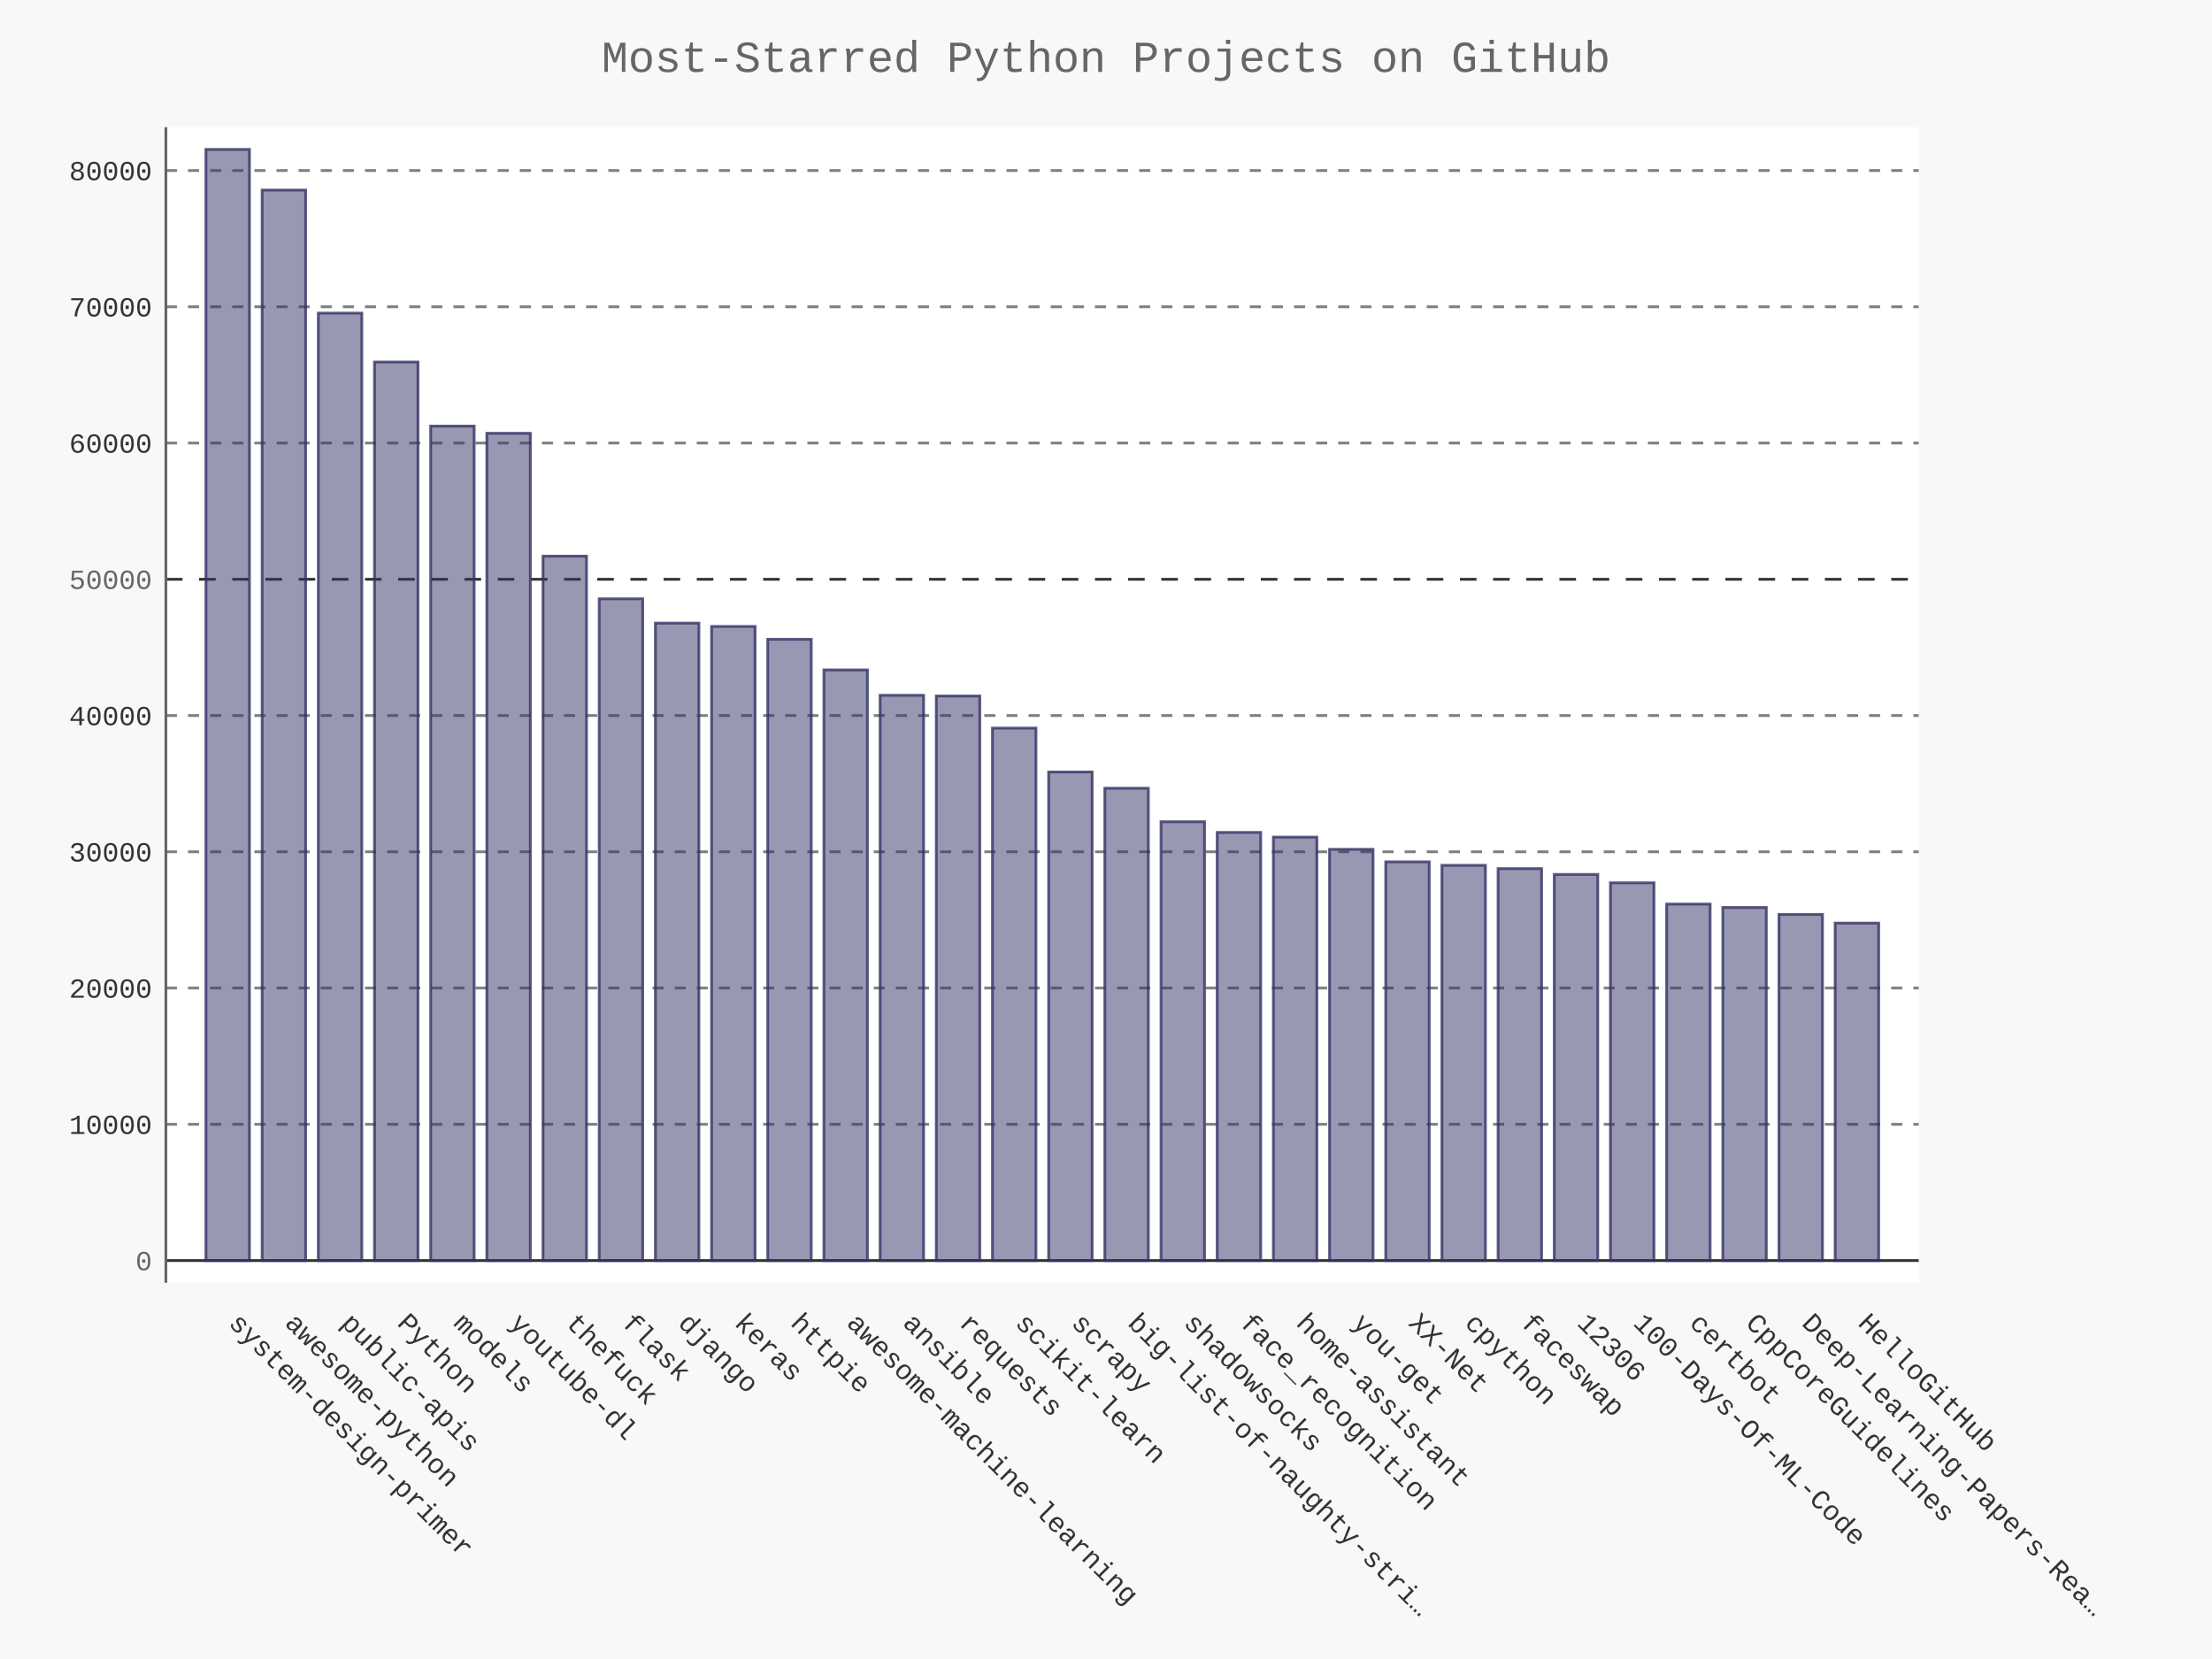
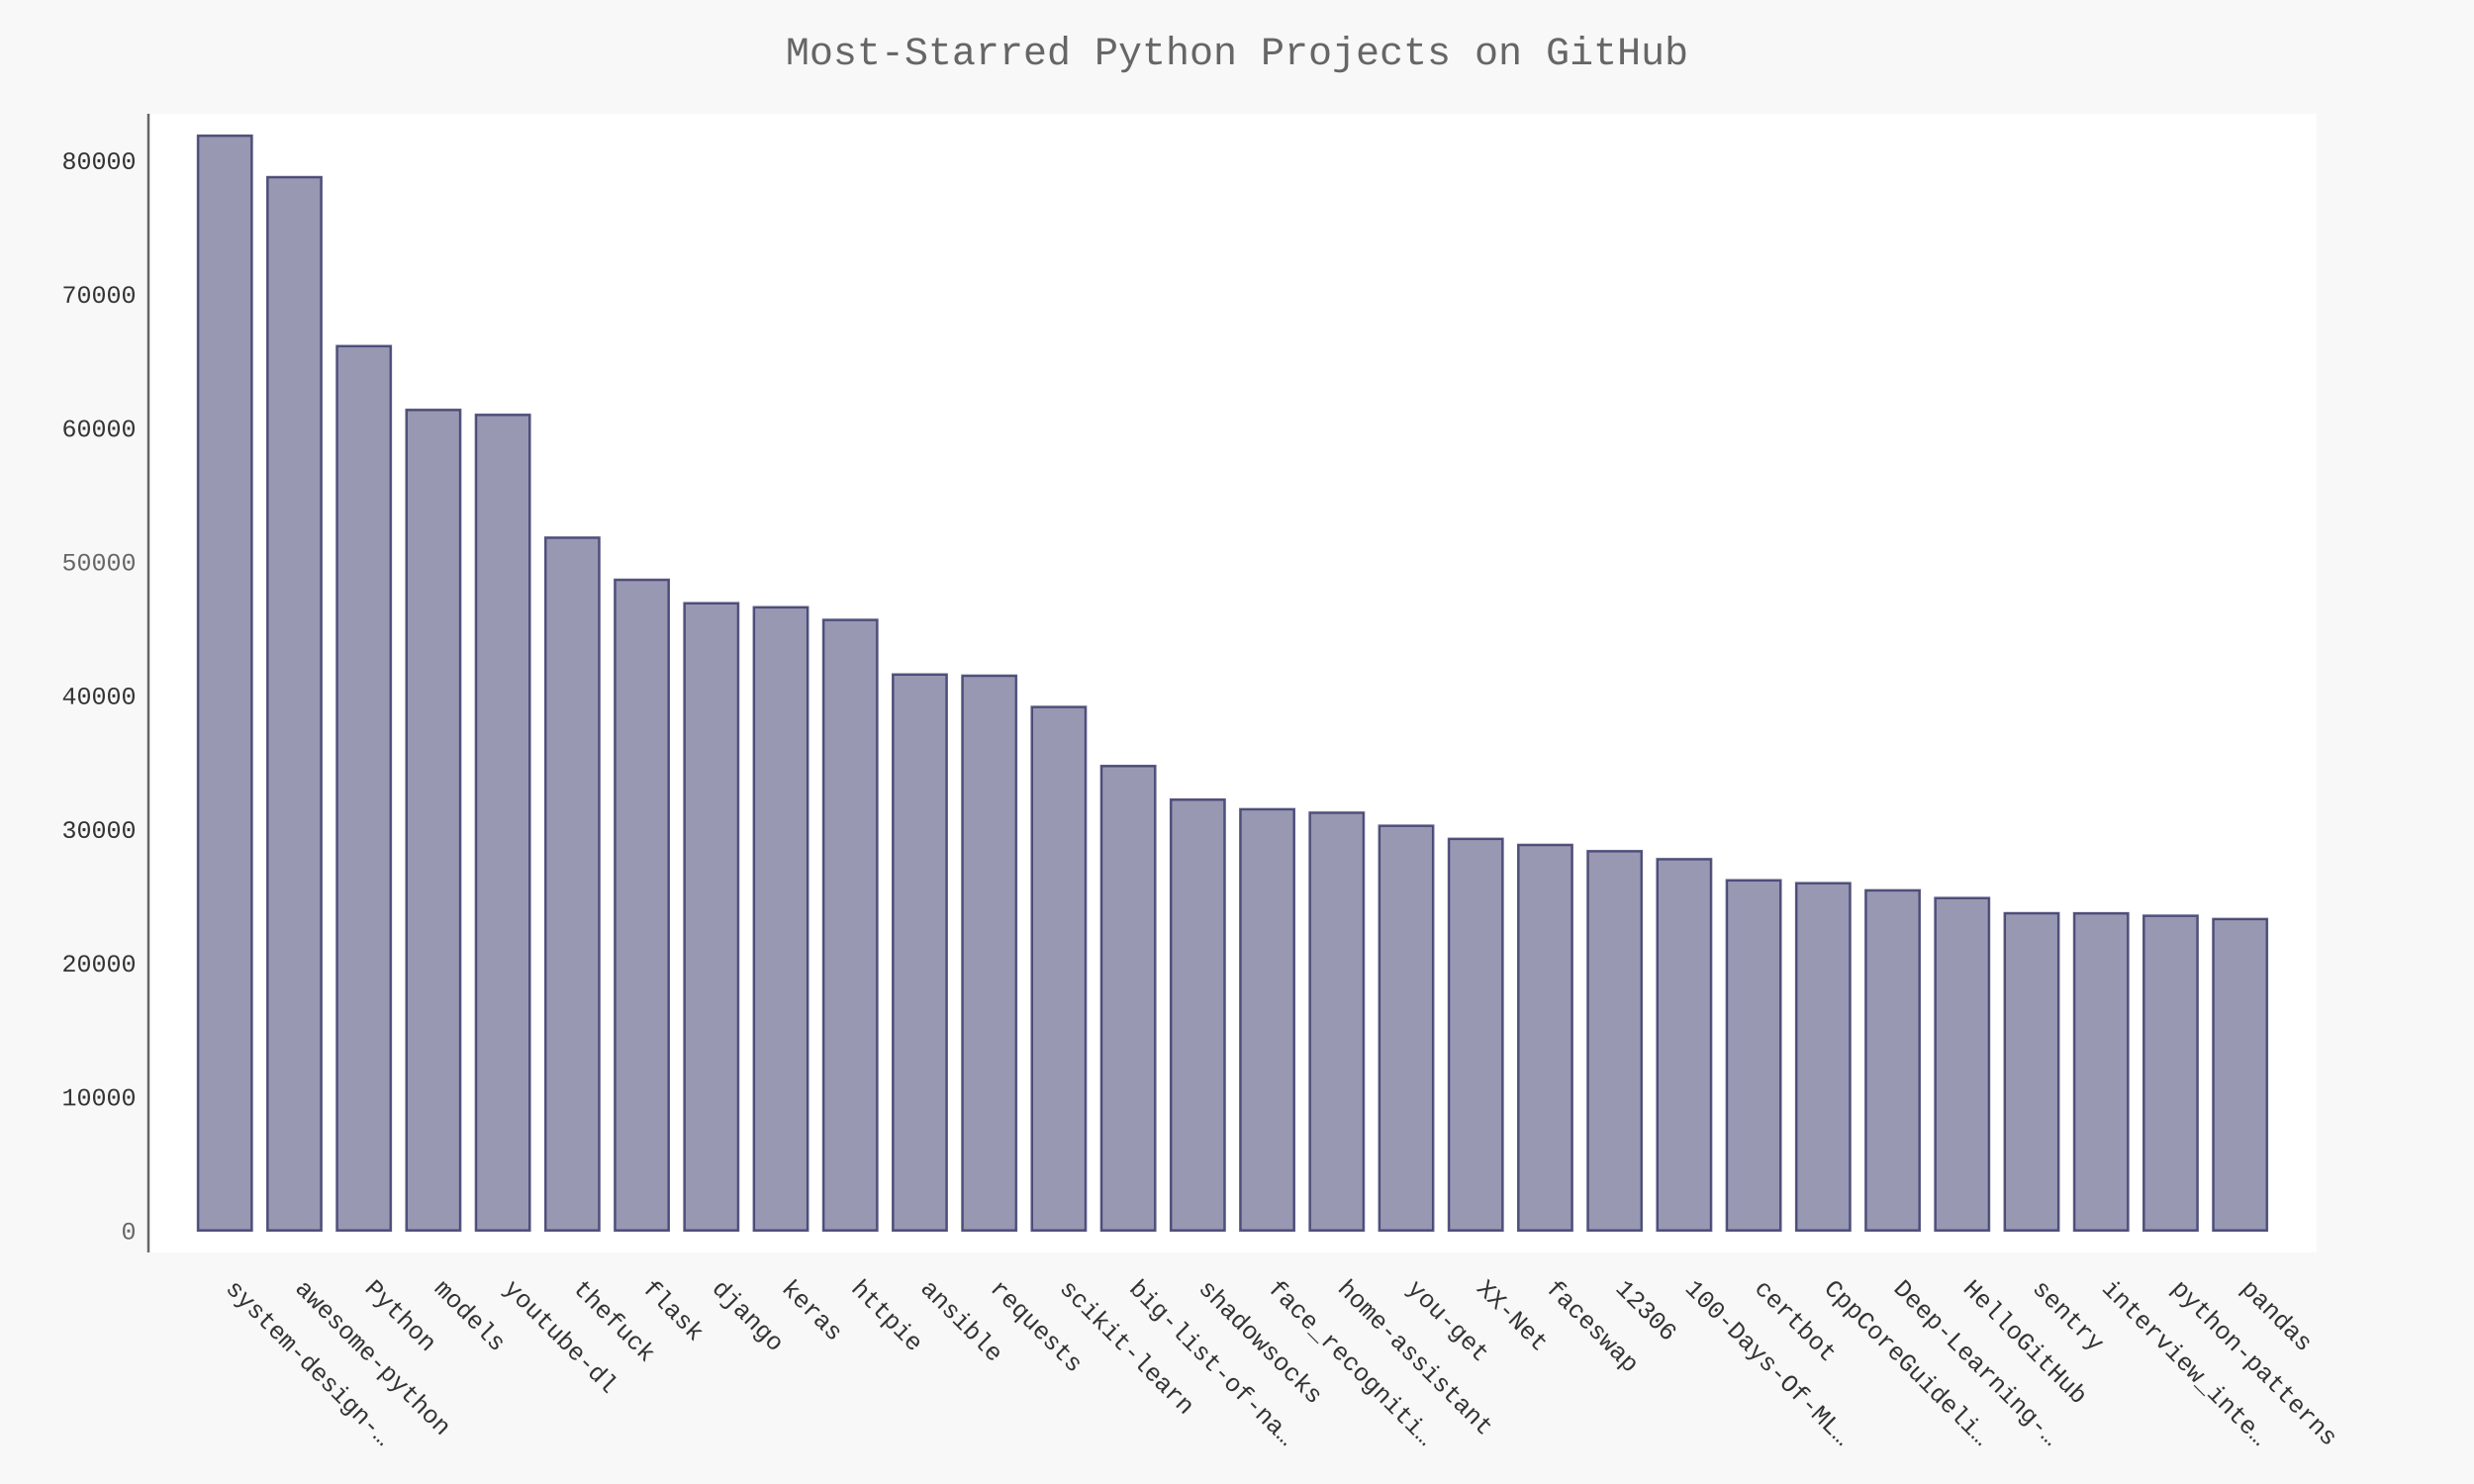
- <svg xmlns="http://www.w3.org/2000/svg" class="pygal-chart" id="chart-3c044ddb-6659-4821-9407-2ba8617c6c14" viewBox="0 0 800 600">
+ <svg xmlns="http://www.w3.org/2000/svg" class="pygal-chart" id="chart-a9a2be8d-d669-4f67-8eae-21f446277b3d" viewBox="0 0 1000 600">
  <defs>
-     <style type="text/css">#chart-3c044ddb-6659-4821-9407-2ba8617c6c14{-webkit-user-select:none;-webkit-font-smoothing:antialiased;font-family:Consolas,"Liberation Mono",Menlo,Courier,monospace}#chart-3c044ddb-6659-4821-9407-2ba8617c6c14 .title{font-family:Consolas,"Liberation Mono",Menlo,Courier,monospace;font-size:16px}#chart-3c044ddb-6659-4821-9407-2ba8617c6c14 .legends .legend text{font-family:Consolas,"Liberation Mono",Menlo,Courier,monospace;font-size:14px}#chart-3c044ddb-6659-4821-9407-2ba8617c6c14 .axis text{font-family:Consolas,"Liberation Mono",Menlo,Courier,monospace;font-size:10px}#chart-3c044ddb-6659-4821-9407-2ba8617c6c14 .axis text.major{font-family:Consolas,"Liberation Mono",Menlo,Courier,monospace;font-size:10px}#chart-3c044ddb-6659-4821-9407-2ba8617c6c14 .text-overlay text.value{font-family:Consolas,"Liberation Mono",Menlo,Courier,monospace;font-size:16px}#chart-3c044ddb-6659-4821-9407-2ba8617c6c14 .text-overlay text.label{font-family:Consolas,"Liberation Mono",Menlo,Courier,monospace;font-size:10px}#chart-3c044ddb-6659-4821-9407-2ba8617c6c14 .tooltip{font-family:Consolas,"Liberation Mono",Menlo,Courier,monospace;font-size:14px}#chart-3c044ddb-6659-4821-9407-2ba8617c6c14 text.no_data{font-family:Consolas,"Liberation Mono",Menlo,Courier,monospace;font-size:64px}
- #chart-3c044ddb-6659-4821-9407-2ba8617c6c14{background-color:#f8f8f8}#chart-3c044ddb-6659-4821-9407-2ba8617c6c14 path,#chart-3c044ddb-6659-4821-9407-2ba8617c6c14 line,#chart-3c044ddb-6659-4821-9407-2ba8617c6c14 rect,#chart-3c044ddb-6659-4821-9407-2ba8617c6c14 circle{-webkit-transition:250ms ease-in;-moz-transition:250ms ease-in;transition:250ms ease-in}#chart-3c044ddb-6659-4821-9407-2ba8617c6c14 .graph &gt; .background{fill:#f8f8f8}#chart-3c044ddb-6659-4821-9407-2ba8617c6c14 .plot &gt; .background{fill:#ffffff}#chart-3c044ddb-6659-4821-9407-2ba8617c6c14 .graph{fill:#333}#chart-3c044ddb-6659-4821-9407-2ba8617c6c14 text.no_data{fill:#666}#chart-3c044ddb-6659-4821-9407-2ba8617c6c14 .title{fill:#666}#chart-3c044ddb-6659-4821-9407-2ba8617c6c14 .legends .legend text{fill:#333}#chart-3c044ddb-6659-4821-9407-2ba8617c6c14 .legends .legend:hover text{fill:#666}#chart-3c044ddb-6659-4821-9407-2ba8617c6c14 .axis .line{stroke:#666}#chart-3c044ddb-6659-4821-9407-2ba8617c6c14 .axis .guide.line{stroke:rgba(0,0,0,0.5)}#chart-3c044ddb-6659-4821-9407-2ba8617c6c14 .axis .major.line{stroke:#333}#chart-3c044ddb-6659-4821-9407-2ba8617c6c14 .axis text.major{fill:#666}#chart-3c044ddb-6659-4821-9407-2ba8617c6c14 .axis.y .guides:hover .guide.line,#chart-3c044ddb-6659-4821-9407-2ba8617c6c14 .line-graph .axis.x .guides:hover .guide.line,#chart-3c044ddb-6659-4821-9407-2ba8617c6c14 .stackedline-graph .axis.x .guides:hover .guide.line,#chart-3c044ddb-6659-4821-9407-2ba8617c6c14 .xy-graph .axis.x .guides:hover .guide.line{stroke:#666}#chart-3c044ddb-6659-4821-9407-2ba8617c6c14 .axis .guides:hover text{fill:#666}#chart-3c044ddb-6659-4821-9407-2ba8617c6c14 .reactive{fill-opacity:.5;stroke-opacity:.8}#chart-3c044ddb-6659-4821-9407-2ba8617c6c14 .ci{stroke:#333}#chart-3c044ddb-6659-4821-9407-2ba8617c6c14 .reactive.active,#chart-3c044ddb-6659-4821-9407-2ba8617c6c14 .active .reactive{fill-opacity:.9;stroke-opacity:.9;stroke-width:4}#chart-3c044ddb-6659-4821-9407-2ba8617c6c14 .ci .reactive.active{stroke-width:1.5}#chart-3c044ddb-6659-4821-9407-2ba8617c6c14 .series text{fill:#666}#chart-3c044ddb-6659-4821-9407-2ba8617c6c14 .tooltip rect{fill:#ffffff;stroke:#666;-webkit-transition:opacity 250ms ease-in;-moz-transition:opacity 250ms ease-in;transition:opacity 250ms ease-in}#chart-3c044ddb-6659-4821-9407-2ba8617c6c14 .tooltip .label{fill:#333}#chart-3c044ddb-6659-4821-9407-2ba8617c6c14 .tooltip .label{fill:#333}#chart-3c044ddb-6659-4821-9407-2ba8617c6c14 .tooltip .legend{font-size:.8em;fill:rgba(0,0,0,0.5)}#chart-3c044ddb-6659-4821-9407-2ba8617c6c14 .tooltip .x_label{font-size:.6em;fill:#666}#chart-3c044ddb-6659-4821-9407-2ba8617c6c14 .tooltip .xlink{font-size:.5em;text-decoration:underline}#chart-3c044ddb-6659-4821-9407-2ba8617c6c14 .tooltip .value{font-size:1.5em}#chart-3c044ddb-6659-4821-9407-2ba8617c6c14 .bound{font-size:.5em}#chart-3c044ddb-6659-4821-9407-2ba8617c6c14 .max-value{font-size:.75em;fill:rgba(0,0,0,0.5)}#chart-3c044ddb-6659-4821-9407-2ba8617c6c14 .map-element{fill:#ffffff;stroke:rgba(0,0,0,0.5) !important}#chart-3c044ddb-6659-4821-9407-2ba8617c6c14 .map-element .reactive{fill-opacity:inherit;stroke-opacity:inherit}#chart-3c044ddb-6659-4821-9407-2ba8617c6c14 .color-0,#chart-3c044ddb-6659-4821-9407-2ba8617c6c14 .color-0 a:visited{stroke:#333366;fill:#333366}#chart-3c044ddb-6659-4821-9407-2ba8617c6c14 .text-overlay .color-0 text{fill:black}
- #chart-3c044ddb-6659-4821-9407-2ba8617c6c14 text.no_data{text-anchor:middle}#chart-3c044ddb-6659-4821-9407-2ba8617c6c14 .guide.line{fill:none}#chart-3c044ddb-6659-4821-9407-2ba8617c6c14 .centered{text-anchor:middle}#chart-3c044ddb-6659-4821-9407-2ba8617c6c14 .title{text-anchor:middle}#chart-3c044ddb-6659-4821-9407-2ba8617c6c14 .legends .legend text{fill-opacity:1}#chart-3c044ddb-6659-4821-9407-2ba8617c6c14 .axis.x text{text-anchor:middle}#chart-3c044ddb-6659-4821-9407-2ba8617c6c14 .axis.x:not(.web) text[transform]{text-anchor:start}#chart-3c044ddb-6659-4821-9407-2ba8617c6c14 .axis.x:not(.web) text[transform].backwards{text-anchor:end}#chart-3c044ddb-6659-4821-9407-2ba8617c6c14 .axis.y text{text-anchor:end}#chart-3c044ddb-6659-4821-9407-2ba8617c6c14 .axis.y text[transform].backwards{text-anchor:start}#chart-3c044ddb-6659-4821-9407-2ba8617c6c14 .axis.y2 text{text-anchor:start}#chart-3c044ddb-6659-4821-9407-2ba8617c6c14 .axis.y2 text[transform].backwards{text-anchor:end}#chart-3c044ddb-6659-4821-9407-2ba8617c6c14 .axis .guide.line{stroke-dasharray:4,4}#chart-3c044ddb-6659-4821-9407-2ba8617c6c14 .axis .major.guide.line{stroke-dasharray:6,6}#chart-3c044ddb-6659-4821-9407-2ba8617c6c14 .horizontal .axis.y .guide.line,#chart-3c044ddb-6659-4821-9407-2ba8617c6c14 .horizontal .axis.y2 .guide.line,#chart-3c044ddb-6659-4821-9407-2ba8617c6c14 .vertical .axis.x .guide.line{opacity:0}#chart-3c044ddb-6659-4821-9407-2ba8617c6c14 .horizontal .axis.always_show .guide.line,#chart-3c044ddb-6659-4821-9407-2ba8617c6c14 .vertical .axis.always_show .guide.line{opacity:1 !important}#chart-3c044ddb-6659-4821-9407-2ba8617c6c14 .axis.y .guides:hover .guide.line,#chart-3c044ddb-6659-4821-9407-2ba8617c6c14 .axis.y2 .guides:hover .guide.line,#chart-3c044ddb-6659-4821-9407-2ba8617c6c14 .axis.x .guides:hover .guide.line{opacity:1}#chart-3c044ddb-6659-4821-9407-2ba8617c6c14 .axis .guides:hover text{opacity:1}#chart-3c044ddb-6659-4821-9407-2ba8617c6c14 .nofill{fill:none}#chart-3c044ddb-6659-4821-9407-2ba8617c6c14 .subtle-fill{fill-opacity:.2}#chart-3c044ddb-6659-4821-9407-2ba8617c6c14 .dot{stroke-width:1px;fill-opacity:1}#chart-3c044ddb-6659-4821-9407-2ba8617c6c14 .dot.active{stroke-width:5px}#chart-3c044ddb-6659-4821-9407-2ba8617c6c14 .dot.negative{fill:transparent}#chart-3c044ddb-6659-4821-9407-2ba8617c6c14 text,#chart-3c044ddb-6659-4821-9407-2ba8617c6c14 tspan{stroke:none !important}#chart-3c044ddb-6659-4821-9407-2ba8617c6c14 .series text.active{opacity:1}#chart-3c044ddb-6659-4821-9407-2ba8617c6c14 .tooltip rect{fill-opacity:.95;stroke-width:.5}#chart-3c044ddb-6659-4821-9407-2ba8617c6c14 .tooltip text{fill-opacity:1}#chart-3c044ddb-6659-4821-9407-2ba8617c6c14 .showable{visibility:hidden}#chart-3c044ddb-6659-4821-9407-2ba8617c6c14 .showable.shown{visibility:visible}#chart-3c044ddb-6659-4821-9407-2ba8617c6c14 .gauge-background{fill:rgba(229,229,229,1);stroke:none}#chart-3c044ddb-6659-4821-9407-2ba8617c6c14 .bg-lines{stroke:#f8f8f8;stroke-width:2px}</style>
+     <style type="text/css">#chart-a9a2be8d-d669-4f67-8eae-21f446277b3d{-webkit-user-select:none;-webkit-font-smoothing:antialiased;font-family:Consolas,"Liberation Mono",Menlo,Courier,monospace}#chart-a9a2be8d-d669-4f67-8eae-21f446277b3d .title{font-family:Consolas,"Liberation Mono",Menlo,Courier,monospace;font-size:16px}#chart-a9a2be8d-d669-4f67-8eae-21f446277b3d .legends .legend text{font-family:Consolas,"Liberation Mono",Menlo,Courier,monospace;font-size:14px}#chart-a9a2be8d-d669-4f67-8eae-21f446277b3d .axis text{font-family:Consolas,"Liberation Mono",Menlo,Courier,monospace;font-size:10px}#chart-a9a2be8d-d669-4f67-8eae-21f446277b3d .axis text.major{font-family:Consolas,"Liberation Mono",Menlo,Courier,monospace;font-size:10px}#chart-a9a2be8d-d669-4f67-8eae-21f446277b3d .text-overlay text.value{font-family:Consolas,"Liberation Mono",Menlo,Courier,monospace;font-size:16px}#chart-a9a2be8d-d669-4f67-8eae-21f446277b3d .text-overlay text.label{font-family:Consolas,"Liberation Mono",Menlo,Courier,monospace;font-size:10px}#chart-a9a2be8d-d669-4f67-8eae-21f446277b3d .tooltip{font-family:Consolas,"Liberation Mono",Menlo,Courier,monospace;font-size:14px}#chart-a9a2be8d-d669-4f67-8eae-21f446277b3d text.no_data{font-family:Consolas,"Liberation Mono",Menlo,Courier,monospace;font-size:64px}
+ #chart-a9a2be8d-d669-4f67-8eae-21f446277b3d{background-color:#f8f8f8}#chart-a9a2be8d-d669-4f67-8eae-21f446277b3d path,#chart-a9a2be8d-d669-4f67-8eae-21f446277b3d line,#chart-a9a2be8d-d669-4f67-8eae-21f446277b3d rect,#chart-a9a2be8d-d669-4f67-8eae-21f446277b3d circle{-webkit-transition:250ms ease-in;-moz-transition:250ms ease-in;transition:250ms ease-in}#chart-a9a2be8d-d669-4f67-8eae-21f446277b3d .graph &gt; .background{fill:#f8f8f8}#chart-a9a2be8d-d669-4f67-8eae-21f446277b3d .plot &gt; .background{fill:#ffffff}#chart-a9a2be8d-d669-4f67-8eae-21f446277b3d .graph{fill:#333}#chart-a9a2be8d-d669-4f67-8eae-21f446277b3d text.no_data{fill:#666}#chart-a9a2be8d-d669-4f67-8eae-21f446277b3d .title{fill:#666}#chart-a9a2be8d-d669-4f67-8eae-21f446277b3d .legends .legend text{fill:#333}#chart-a9a2be8d-d669-4f67-8eae-21f446277b3d .legends .legend:hover text{fill:#666}#chart-a9a2be8d-d669-4f67-8eae-21f446277b3d .axis .line{stroke:#666}#chart-a9a2be8d-d669-4f67-8eae-21f446277b3d .axis .guide.line{stroke:rgba(0,0,0,0.5)}#chart-a9a2be8d-d669-4f67-8eae-21f446277b3d .axis .major.line{stroke:#333}#chart-a9a2be8d-d669-4f67-8eae-21f446277b3d .axis text.major{fill:#666}#chart-a9a2be8d-d669-4f67-8eae-21f446277b3d .axis.y .guides:hover .guide.line,#chart-a9a2be8d-d669-4f67-8eae-21f446277b3d .line-graph .axis.x .guides:hover .guide.line,#chart-a9a2be8d-d669-4f67-8eae-21f446277b3d .stackedline-graph .axis.x .guides:hover .guide.line,#chart-a9a2be8d-d669-4f67-8eae-21f446277b3d .xy-graph .axis.x .guides:hover .guide.line{stroke:#666}#chart-a9a2be8d-d669-4f67-8eae-21f446277b3d .axis .guides:hover text{fill:#666}#chart-a9a2be8d-d669-4f67-8eae-21f446277b3d .reactive{fill-opacity:.5;stroke-opacity:.8}#chart-a9a2be8d-d669-4f67-8eae-21f446277b3d .ci{stroke:#333}#chart-a9a2be8d-d669-4f67-8eae-21f446277b3d .reactive.active,#chart-a9a2be8d-d669-4f67-8eae-21f446277b3d .active .reactive{fill-opacity:.9;stroke-opacity:.9;stroke-width:4}#chart-a9a2be8d-d669-4f67-8eae-21f446277b3d .ci .reactive.active{stroke-width:1.5}#chart-a9a2be8d-d669-4f67-8eae-21f446277b3d .series text{fill:#666}#chart-a9a2be8d-d669-4f67-8eae-21f446277b3d .tooltip rect{fill:#ffffff;stroke:#666;-webkit-transition:opacity 250ms ease-in;-moz-transition:opacity 250ms ease-in;transition:opacity 250ms ease-in}#chart-a9a2be8d-d669-4f67-8eae-21f446277b3d .tooltip .label{fill:#333}#chart-a9a2be8d-d669-4f67-8eae-21f446277b3d .tooltip .label{fill:#333}#chart-a9a2be8d-d669-4f67-8eae-21f446277b3d .tooltip .legend{font-size:.8em;fill:rgba(0,0,0,0.5)}#chart-a9a2be8d-d669-4f67-8eae-21f446277b3d .tooltip .x_label{font-size:.6em;fill:#666}#chart-a9a2be8d-d669-4f67-8eae-21f446277b3d .tooltip .xlink{font-size:.5em;text-decoration:underline}#chart-a9a2be8d-d669-4f67-8eae-21f446277b3d .tooltip .value{font-size:1.5em}#chart-a9a2be8d-d669-4f67-8eae-21f446277b3d .bound{font-size:.5em}#chart-a9a2be8d-d669-4f67-8eae-21f446277b3d .max-value{font-size:.75em;fill:rgba(0,0,0,0.5)}#chart-a9a2be8d-d669-4f67-8eae-21f446277b3d .map-element{fill:#ffffff;stroke:rgba(0,0,0,0.5) !important}#chart-a9a2be8d-d669-4f67-8eae-21f446277b3d .map-element .reactive{fill-opacity:inherit;stroke-opacity:inherit}#chart-a9a2be8d-d669-4f67-8eae-21f446277b3d .color-0,#chart-a9a2be8d-d669-4f67-8eae-21f446277b3d .color-0 a:visited{stroke:#333366;fill:#333366}#chart-a9a2be8d-d669-4f67-8eae-21f446277b3d .text-overlay .color-0 text{fill:black}
+ #chart-a9a2be8d-d669-4f67-8eae-21f446277b3d text.no_data{text-anchor:middle}#chart-a9a2be8d-d669-4f67-8eae-21f446277b3d .guide.line{fill:none}#chart-a9a2be8d-d669-4f67-8eae-21f446277b3d .centered{text-anchor:middle}#chart-a9a2be8d-d669-4f67-8eae-21f446277b3d .title{text-anchor:middle}#chart-a9a2be8d-d669-4f67-8eae-21f446277b3d .legends .legend text{fill-opacity:1}#chart-a9a2be8d-d669-4f67-8eae-21f446277b3d .axis.x text{text-anchor:middle}#chart-a9a2be8d-d669-4f67-8eae-21f446277b3d .axis.x:not(.web) text[transform]{text-anchor:start}#chart-a9a2be8d-d669-4f67-8eae-21f446277b3d .axis.x:not(.web) text[transform].backwards{text-anchor:end}#chart-a9a2be8d-d669-4f67-8eae-21f446277b3d .axis.y text{text-anchor:end}#chart-a9a2be8d-d669-4f67-8eae-21f446277b3d .axis.y text[transform].backwards{text-anchor:start}#chart-a9a2be8d-d669-4f67-8eae-21f446277b3d .axis.y2 text{text-anchor:start}#chart-a9a2be8d-d669-4f67-8eae-21f446277b3d .axis.y2 text[transform].backwards{text-anchor:end}#chart-a9a2be8d-d669-4f67-8eae-21f446277b3d .axis .guide.line{stroke-dasharray:4,4}#chart-a9a2be8d-d669-4f67-8eae-21f446277b3d .axis .major.guide.line{stroke-dasharray:6,6}#chart-a9a2be8d-d669-4f67-8eae-21f446277b3d .horizontal .axis.y .guide.line,#chart-a9a2be8d-d669-4f67-8eae-21f446277b3d .horizontal .axis.y2 .guide.line,#chart-a9a2be8d-d669-4f67-8eae-21f446277b3d .vertical .axis.x .guide.line{opacity:0}#chart-a9a2be8d-d669-4f67-8eae-21f446277b3d .horizontal .axis.always_show .guide.line,#chart-a9a2be8d-d669-4f67-8eae-21f446277b3d .vertical .axis.always_show .guide.line{opacity:1 !important}#chart-a9a2be8d-d669-4f67-8eae-21f446277b3d .axis.y .guides:hover .guide.line,#chart-a9a2be8d-d669-4f67-8eae-21f446277b3d .axis.y2 .guides:hover .guide.line,#chart-a9a2be8d-d669-4f67-8eae-21f446277b3d .axis.x .guides:hover .guide.line{opacity:1}#chart-a9a2be8d-d669-4f67-8eae-21f446277b3d .axis .guides:hover text{opacity:1}#chart-a9a2be8d-d669-4f67-8eae-21f446277b3d .nofill{fill:none}#chart-a9a2be8d-d669-4f67-8eae-21f446277b3d .subtle-fill{fill-opacity:.2}#chart-a9a2be8d-d669-4f67-8eae-21f446277b3d .dot{stroke-width:1px;fill-opacity:1}#chart-a9a2be8d-d669-4f67-8eae-21f446277b3d .dot.active{stroke-width:5px}#chart-a9a2be8d-d669-4f67-8eae-21f446277b3d .dot.negative{fill:transparent}#chart-a9a2be8d-d669-4f67-8eae-21f446277b3d text,#chart-a9a2be8d-d669-4f67-8eae-21f446277b3d tspan{stroke:none !important}#chart-a9a2be8d-d669-4f67-8eae-21f446277b3d .series text.active{opacity:1}#chart-a9a2be8d-d669-4f67-8eae-21f446277b3d .tooltip rect{fill-opacity:.95;stroke-width:.5}#chart-a9a2be8d-d669-4f67-8eae-21f446277b3d .tooltip text{fill-opacity:1}#chart-a9a2be8d-d669-4f67-8eae-21f446277b3d .showable{visibility:hidden}#chart-a9a2be8d-d669-4f67-8eae-21f446277b3d .showable.shown{visibility:visible}#chart-a9a2be8d-d669-4f67-8eae-21f446277b3d .gauge-background{fill:rgba(229,229,229,1);stroke:none}#chart-a9a2be8d-d669-4f67-8eae-21f446277b3d .bg-lines{stroke:#f8f8f8;stroke-width:2px}</style>
  </defs>
  <g class="graph bar-graph vertical">
-     <rect class="background" height="600" width="800" x="0" y="0" />
+     <rect class="background" height="600" width="1000" x="0" y="0" />
    <g class="plot" transform="translate(60, 46)">
-       <rect class="background" height="417.934" width="633.934" x="0" y="0" />
-       <g class="axis y always_show">
-         <g class="guides">
-           <path class="axis major line" d="M0 409.897 h633.934" />
-           <text class="major" x="-5" y="413.397">0</text>
-         </g>
-         <g class="guides">
-           <path class="guide line" d="M0 360.619 h633.934" />
-           <text class="" x="-5" y="364.119">10000</text>
-         </g>
-         <g class="guides">
-           <path class="guide line" d="M0 311.341 h633.934" />
-           <text class="" x="-5" y="314.841">20000</text>
-         </g>
-         <g class="guides">
-           <path class="guide line" d="M0 262.064 h633.934" />
-           <text class="" x="-5" y="265.564">30000</text>
-         </g>
-         <g class="guides">
-           <path class="guide line" d="M0 212.786 h633.934" />
-           <text class="" x="-5" y="216.286">40000</text>
-         </g>
-         <g class="guides">
-           <path class="major guide line" d="M0 163.508 h633.934" />
-           <text class="major" x="-5" y="167.008">50000</text>
-         </g>
-         <g class="guides">
-           <path class="guide line" d="M0 114.231 h633.934" />
-           <text class="" x="-5" y="117.731">60000</text>
-         </g>
-         <g class="guides">
-           <path class="guide line" d="M0 64.953 h633.934" />
-           <text class="" x="-5" y="68.453">70000</text>
-         </g>
-         <g class="guides">
-           <path class="guide line" d="M0 15.675 h633.934" />
-           <text class="" x="-5" y="19.175">80000</text>
+       <rect class="background" height="460.36" width="876.36" x="0" y="0" />
+       <g class="axis y">
+         <g class="guides">
+           <text class="major" x="-5" y="455.007">0</text>
+         </g>
+         <g class="guides">
+           <text class="" x="-5" y="400.922">10000</text>
+         </g>
+         <g class="guides">
+           <text class="" x="-5" y="346.837">20000</text>
+         </g>
+         <g class="guides">
+           <text class="" x="-5" y="292.752">30000</text>
+         </g>
+         <g class="guides">
+           <text class="" x="-5" y="238.667">40000</text>
+         </g>
+         <g class="guides">
+           <text class="major" x="-5" y="184.582">50000</text>
+         </g>
+         <g class="guides">
+           <text class="" x="-5" y="130.497">60000</text>
+         </g>
+         <g class="guides">
+           <text class="" x="-5" y="76.411">70000</text>
+         </g>
+         <g class="guides">
+           <text class="" x="-5" y="22.326">80000</text>
        </g>
      </g>
      <g class="axis x">
-         <path class="line" d="M0 0 v417.934" />
-         <g class="guides">
-           <path class="guide line" d="M22.35 0 v417.934" />
-           <text class="" transform="rotate(45 22.35024 432.934)" x="22.35" y="432.934">system-design-primer</text>
-         </g>
-         <g class="guides">
-           <path class="guide line" d="M42.669 0 v417.934" />
-           <text class="" transform="rotate(45 42.66863 432.934)" x="42.669" y="432.934">awesome-python</text>
-         </g>
-         <g class="guides">
-           <path class="guide line" d="M62.987 0 v417.934" />
-           <text class="" transform="rotate(45 62.98703 432.934)" x="62.987" y="432.934">public-apis</text>
-         </g>
-         <g class="guides">
-           <path class="guide line" d="M83.305 0 v417.934" />
-           <text class="" transform="rotate(45 83.30543 432.934)" x="83.305" y="432.934">Python</text>
-         </g>
-         <g class="guides">
-           <path class="guide line" d="M103.624 0 v417.934" />
-           <text class="" transform="rotate(45 103.6238 432.934)" x="103.624" y="432.934">models</text>
-         </g>
-         <g class="guides">
-           <path class="guide line" d="M123.942 0 v417.934" />
-           <text class="" transform="rotate(45 123.9422 432.934)" x="123.942" y="432.934">youtube-dl</text>
-         </g>
-         <g class="guides">
-           <path class="guide line" d="M144.261 0 v417.934" />
-           <text class="" transform="rotate(45 144.2606 432.934)" x="144.261" y="432.934">thefuck</text>
-         </g>
-         <g class="guides">
-           <path class="guide line" d="M164.579 0 v417.934" />
-           <text class="" transform="rotate(45 164.579 432.934)" x="164.579" y="432.934">flask</text>
-         </g>
-         <g class="guides">
-           <path class="guide line" d="M184.897 0 v417.934" />
-           <text class="" transform="rotate(45 184.8974 432.934)" x="184.897" y="432.934">django</text>
-         </g>
-         <g class="guides">
-           <path class="guide line" d="M205.216 0 v417.934" />
-           <text class="" transform="rotate(45 205.2158 432.934)" x="205.216" y="432.934">keras</text>
-         </g>
-         <g class="guides">
-           <path class="guide line" d="M225.534 0 v417.934" />
-           <text class="" transform="rotate(45 225.5342 432.934)" x="225.534" y="432.934">httpie</text>
-         </g>
-         <g class="guides">
-           <path class="guide line" d="M245.853 0 v417.934" />
-           <text class="" transform="rotate(45 245.8526 432.934)" x="245.853" y="432.934">awesome-machine-learning</text>
-         </g>
-         <g class="guides">
-           <path class="guide line" d="M266.171 0 v417.934" />
-           <text class="" transform="rotate(45 266.171 432.934)" x="266.171" y="432.934">ansible</text>
-         </g>
-         <g class="guides">
-           <path class="guide line" d="M286.489 0 v417.934" />
-           <text class="" transform="rotate(45 286.4894 432.934)" x="286.489" y="432.934">requests</text>
-         </g>
-         <g class="guides">
-           <path class="guide line" d="M306.808 0 v417.934" />
-           <text class="" transform="rotate(45 306.8078 432.934)" x="306.808" y="432.934">scikit-learn</text>
-         </g>
-         <g class="guides">
-           <path class="guide line" d="M327.126 0 v417.934" />
-           <text class="" transform="rotate(45 327.1262 432.934)" x="327.126" y="432.934">scrapy</text>
-         </g>
-         <g class="guides">
-           <path class="guide line" d="M347.445 0 v417.934" />
-           <text class="" transform="rotate(45 347.4446 432.934)" x="347.445" y="432.934">big-list-of-naughty-stri…</text>
-         </g>
-         <g class="guides">
-           <path class="guide line" d="M367.763 0 v417.934" />
-           <text class="" transform="rotate(45 367.763 432.934)" x="367.763" y="432.934">shadowsocks</text>
-         </g>
-         <g class="guides">
-           <path class="guide line" d="M388.081 0 v417.934" />
-           <text class="" transform="rotate(45 388.0814 432.934)" x="388.081" y="432.934">face_recognition</text>
-         </g>
-         <g class="guides">
-           <path class="guide line" d="M408.4 0 v417.934" />
-           <text class="" transform="rotate(45 408.3998 432.934)" x="408.4" y="432.934">home-assistant</text>
-         </g>
-         <g class="guides">
-           <path class="guide line" d="M428.718 0 v417.934" />
-           <text class="" transform="rotate(45 428.7182 432.934)" x="428.718" y="432.934">you-get</text>
-         </g>
-         <g class="guides">
-           <path class="guide line" d="M449.037 0 v417.934" />
-           <text class="" transform="rotate(45 449.0366 432.934)" x="449.037" y="432.934">XX-Net</text>
-         </g>
-         <g class="guides">
-           <path class="guide line" d="M469.355 0 v417.934" />
-           <text class="" transform="rotate(45 469.355 432.934)" x="469.355" y="432.934">cpython</text>
-         </g>
-         <g class="guides">
-           <path class="guide line" d="M489.673 0 v417.934" />
-           <text class="" transform="rotate(45 489.6734 432.934)" x="489.673" y="432.934">faceswap</text>
-         </g>
-         <g class="guides">
-           <path class="guide line" d="M509.992 0 v417.934" />
-           <text class="" transform="rotate(45 509.9918 432.934)" x="509.992" y="432.934">12306</text>
-         </g>
-         <g class="guides">
-           <path class="guide line" d="M530.31 0 v417.934" />
-           <text class="" transform="rotate(45 530.3102 432.934)" x="530.31" y="432.934">100-Days-Of-ML-Code</text>
-         </g>
-         <g class="guides">
-           <path class="guide line" d="M550.629 0 v417.934" />
-           <text class="" transform="rotate(45 550.6286 432.934)" x="550.629" y="432.934">certbot</text>
-         </g>
-         <g class="guides">
-           <path class="guide line" d="M570.947 0 v417.934" />
-           <text class="" transform="rotate(45 570.947 432.934)" x="570.947" y="432.934">CppCoreGuidelines</text>
-         </g>
-         <g class="guides">
-           <path class="guide line" d="M591.265 0 v417.934" />
-           <text class="" transform="rotate(45 591.2653 432.934)" x="591.265" y="432.934">Deep-Learning-Papers-Rea…</text>
-         </g>
-         <g class="guides">
-           <path class="guide line" d="M611.584 0 v417.934" />
-           <text class="" transform="rotate(45 611.5837 432.934)" x="611.584" y="432.934">HelloGitHub</text>
+         <path class="line" d="M0 0 v460.36" />
+         <g class="guides">
+           <path class="guide line" d="M30.897 0 v460.36" />
+           <text class="" transform="rotate(45 30.89732 475.3604)" x="30.897" y="475.36">system-design-…</text>
+         </g>
+         <g class="guides">
+           <path class="guide line" d="M58.986 0 v460.36" />
+           <text class="" transform="rotate(45 58.9858 475.3604)" x="58.986" y="475.36">awesome-python</text>
+         </g>
+         <g class="guides">
+           <path class="guide line" d="M87.074 0 v460.36" />
+           <text class="" transform="rotate(45 87.07427 475.3604)" x="87.074" y="475.36">Python</text>
+         </g>
+         <g class="guides">
+           <path class="guide line" d="M115.163 0 v460.36" />
+           <text class="" transform="rotate(45 115.1627 475.3604)" x="115.163" y="475.36">models</text>
+         </g>
+         <g class="guides">
+           <path class="guide line" d="M143.251 0 v460.36" />
+           <text class="" transform="rotate(45 143.2512 475.3604)" x="143.251" y="475.36">youtube-dl</text>
+         </g>
+         <g class="guides">
+           <path class="guide line" d="M171.34 0 v460.36" />
+           <text class="" transform="rotate(45 171.3397 475.3604)" x="171.34" y="475.36">thefuck</text>
+         </g>
+         <g class="guides">
+           <path class="guide line" d="M199.428 0 v460.36" />
+           <text class="" transform="rotate(45 199.4282 475.3604)" x="199.428" y="475.36">flask</text>
+         </g>
+         <g class="guides">
+           <path class="guide line" d="M227.517 0 v460.36" />
+           <text class="" transform="rotate(45 227.5166 475.3604)" x="227.517" y="475.36">django</text>
+         </g>
+         <g class="guides">
+           <path class="guide line" d="M255.605 0 v460.36" />
+           <text class="" transform="rotate(45 255.6051 475.3604)" x="255.605" y="475.36">keras</text>
+         </g>
+         <g class="guides">
+           <path class="guide line" d="M283.694 0 v460.36" />
+           <text class="" transform="rotate(45 283.6936 475.3604)" x="283.694" y="475.36">httpie</text>
+         </g>
+         <g class="guides">
+           <path class="guide line" d="M311.782 0 v460.36" />
+           <text class="" transform="rotate(45 311.7821 475.3604)" x="311.782" y="475.36">ansible</text>
+         </g>
+         <g class="guides">
+           <path class="guide line" d="M339.871 0 v460.36" />
+           <text class="" transform="rotate(45 339.8705 475.3604)" x="339.871" y="475.36">requests</text>
+         </g>
+         <g class="guides">
+           <path class="guide line" d="M367.959 0 v460.36" />
+           <text class="" transform="rotate(45 367.959 475.3604)" x="367.959" y="475.36">scikit-learn</text>
+         </g>
+         <g class="guides">
+           <path class="guide line" d="M396.047 0 v460.36" />
+           <text class="" transform="rotate(45 396.0475 475.3604)" x="396.047" y="475.36">big-list-of-na…</text>
+         </g>
+         <g class="guides">
+           <path class="guide line" d="M424.136 0 v460.36" />
+           <text class="" transform="rotate(45 424.136 475.3604)" x="424.136" y="475.36">shadowsocks</text>
+         </g>
+         <g class="guides">
+           <path class="guide line" d="M452.224 0 v460.36" />
+           <text class="" transform="rotate(45 452.2244 475.3604)" x="452.224" y="475.36">face_recogniti…</text>
+         </g>
+         <g class="guides">
+           <path class="guide line" d="M480.313 0 v460.36" />
+           <text class="" transform="rotate(45 480.3129 475.3604)" x="480.313" y="475.36">home-assistant</text>
+         </g>
+         <g class="guides">
+           <path class="guide line" d="M508.401 0 v460.36" />
+           <text class="" transform="rotate(45 508.4014 475.3604)" x="508.401" y="475.36">you-get</text>
+         </g>
+         <g class="guides">
+           <path class="guide line" d="M536.49 0 v460.36" />
+           <text class="" transform="rotate(45 536.4899 475.3604)" x="536.49" y="475.36">XX-Net</text>
+         </g>
+         <g class="guides">
+           <path class="guide line" d="M564.578 0 v460.36" />
+           <text class="" transform="rotate(45 564.5783 475.3604)" x="564.578" y="475.36">faceswap</text>
+         </g>
+         <g class="guides">
+           <path class="guide line" d="M592.667 0 v460.36" />
+           <text class="" transform="rotate(45 592.6668 475.3604)" x="592.667" y="475.36">12306</text>
+         </g>
+         <g class="guides">
+           <path class="guide line" d="M620.755 0 v460.36" />
+           <text class="" transform="rotate(45 620.7553 475.3604)" x="620.755" y="475.36">100-Days-Of-ML…</text>
+         </g>
+         <g class="guides">
+           <path class="guide line" d="M648.844 0 v460.36" />
+           <text class="" transform="rotate(45 648.8438 475.3604)" x="648.844" y="475.36">certbot</text>
+         </g>
+         <g class="guides">
+           <path class="guide line" d="M676.932 0 v460.36" />
+           <text class="" transform="rotate(45 676.9322 475.3604)" x="676.932" y="475.36">CppCoreGuideli…</text>
+         </g>
+         <g class="guides">
+           <path class="guide line" d="M705.021 0 v460.36" />
+           <text class="" transform="rotate(45 705.0207 475.3604)" x="705.021" y="475.36">Deep-Learning-…</text>
+         </g>
+         <g class="guides">
+           <path class="guide line" d="M733.109 0 v460.36" />
+           <text class="" transform="rotate(45 733.1092 475.3604)" x="733.109" y="475.36">HelloGitHub</text>
+         </g>
+         <g class="guides">
+           <path class="guide line" d="M761.198 0 v460.36" />
+           <text class="" transform="rotate(45 761.1976 475.3604)" x="761.198" y="475.36">sentry</text>
+         </g>
+         <g class="guides">
+           <path class="guide line" d="M789.286 0 v460.36" />
+           <text class="" transform="rotate(45 789.2861 475.3604)" x="789.286" y="475.36">interview_inte…</text>
+         </g>
+         <g class="guides">
+           <path class="guide line" d="M817.375 0 v460.36" />
+           <text class="" transform="rotate(45 817.3746 475.3604)" x="817.375" y="475.36">python-patterns</text>
+         </g>
+         <g class="guides">
+           <path class="guide line" d="M845.463 0 v460.36" />
+           <text class="" transform="rotate(45 845.4631 475.3604)" x="845.463" y="475.36">pandas</text>
        </g>
      </g>
      <g class="series serie-0 color-0">
        <g class="bars">
          <g class="bar">
-             <rect class="rect reactive tooltip-trigger" height="401.86" rx="0" ry="0" width="15.735" x="14.483" y="8.037" />
-           </g>
-           <g class="bar">
-             <rect class="rect reactive tooltip-trigger" height="387.15" rx="0" ry="0" width="15.735" x="34.801" y="22.747" />
-           </g>
-           <g class="bar">
-             <rect class="rect reactive tooltip-trigger" height="342.648" rx="0" ry="0" width="15.735" x="55.12" y="67.249" />
-           </g>
-           <g class="bar">
-             <rect class="rect reactive tooltip-trigger" height="324.972" rx="0" ry="0" width="15.735" x="75.438" y="84.925" />
-           </g>
-           <g class="bar">
-             <rect class="rect reactive tooltip-trigger" height="301.791" rx="0" ry="0" width="15.735" x="95.757" y="108.105" />
-           </g>
-           <g class="bar">
-             <rect class="rect reactive tooltip-trigger" height="299.194" rx="0" ry="0" width="15.735" x="116.075" y="110.702" />
-           </g>
-           <g class="bar">
-             <rect class="rect reactive tooltip-trigger" height="254.756" rx="0" ry="0" width="15.735" x="136.393" y="155.141" />
-           </g>
-           <g class="bar">
-             <rect class="rect reactive tooltip-trigger" height="239.332" rx="0" ry="0" width="15.735" x="156.712" y="170.565" />
-           </g>
-           <g class="bar">
-             <rect class="rect reactive tooltip-trigger" height="230.531" rx="0" ry="0" width="15.735" x="177.03" y="179.366" />
-           </g>
-           <g class="bar">
-             <rect class="rect reactive tooltip-trigger" height="229.333" rx="0" ry="0" width="15.735" x="197.349" y="180.563" />
-           </g>
-           <g class="bar">
-             <rect class="rect reactive tooltip-trigger" height="224.696" rx="0" ry="0" width="15.735" x="217.667" y="185.2" />
-           </g>
-           <g class="bar">
-             <rect class="rect reactive tooltip-trigger" height="213.619" rx="0" ry="0" width="15.735" x="237.985" y="196.278" />
-           </g>
-           <g class="bar">
-             <rect class="rect reactive tooltip-trigger" height="204.433" rx="0" ry="0" width="15.735" x="258.304" y="205.463" />
-           </g>
-           <g class="bar">
-             <rect class="rect reactive tooltip-trigger" height="204.177" rx="0" ry="0" width="15.735" x="278.622" y="205.72" />
-           </g>
-           <g class="bar">
-             <rect class="rect reactive tooltip-trigger" height="192.567" rx="0" ry="0" width="15.735" x="298.941" y="217.329" />
-           </g>
-           <g class="bar">
-             <rect class="rect reactive tooltip-trigger" height="176.705" rx="0" ry="0" width="15.735" x="319.259" y="233.192" />
-           </g>
-           <g class="bar">
-             <rect class="rect reactive tooltip-trigger" height="170.816" rx="0" ry="0" width="15.735" x="339.577" y="239.081" />
-           </g>
-           <g class="bar">
-             <rect class="rect reactive tooltip-trigger" height="158.704" rx="0" ry="0" width="15.735" x="359.896" y="251.193" />
-           </g>
-           <g class="bar">
-             <rect class="rect reactive tooltip-trigger" height="154.84" rx="0" ry="0" width="15.735" x="380.214" y="255.056" />
-           </g>
-           <g class="bar">
-             <rect class="rect reactive tooltip-trigger" height="153.135" rx="0" ry="0" width="15.735" x="400.532" y="256.761" />
-           </g>
-           <g class="bar">
-             <rect class="rect reactive tooltip-trigger" height="148.73" rx="0" ry="0" width="15.735" x="420.851" y="261.167" />
-           </g>
-           <g class="bar">
-             <rect class="rect reactive tooltip-trigger" height="144.211" rx="0" ry="0" width="15.735" x="441.169" y="265.686" />
-           </g>
-           <g class="bar">
-             <rect class="rect reactive tooltip-trigger" height="142.945" rx="0" ry="0" width="15.735" x="461.488" y="266.952" />
-           </g>
-           <g class="bar">
-             <rect class="rect reactive tooltip-trigger" height="141.752" rx="0" ry="0" width="15.735" x="481.806" y="268.145" />
-           </g>
-           <g class="bar">
-             <rect class="rect reactive tooltip-trigger" height="139.643" rx="0" ry="0" width="15.735" x="502.124" y="270.254" />
-           </g>
-           <g class="bar">
-             <rect class="rect reactive tooltip-trigger" height="136.613" rx="0" ry="0" width="15.735" x="522.443" y="273.284" />
-           </g>
-           <g class="bar">
-             <rect class="rect reactive tooltip-trigger" height="128.93" rx="0" ry="0" width="15.735" x="542.761" y="280.967" />
-           </g>
-           <g class="bar">
-             <rect class="rect reactive tooltip-trigger" height="127.698" rx="0" ry="0" width="15.735" x="563.08" y="282.199" />
-           </g>
-           <g class="bar">
-             <rect class="rect reactive tooltip-trigger" height="125.185" rx="0" ry="0" width="15.735" x="583.398" y="284.712" />
-           </g>
-           <g class="bar">
-             <rect class="rect reactive tooltip-trigger" height="122.051" rx="0" ry="0" width="15.735" x="603.716" y="287.846" />
+             <rect class="rect reactive tooltip-trigger" height="442.654" rx="0" ry="0" width="21.752" x="20.021" y="8.853" />
+           </g>
+           <g class="bar">
+             <rect class="rect reactive tooltip-trigger" height="425.888" rx="0" ry="0" width="21.752" x="48.11" y="25.619" />
+           </g>
+           <g class="bar">
+             <rect class="rect reactive tooltip-trigger" height="357.578" rx="0" ry="0" width="21.752" x="76.198" y="93.929" />
+           </g>
+           <g class="bar">
+             <rect class="rect reactive tooltip-trigger" height="331.785" rx="0" ry="0" width="21.752" x="104.287" y="119.722" />
+           </g>
+           <g class="bar">
+             <rect class="rect reactive tooltip-trigger" height="329.784" rx="0" ry="0" width="21.752" x="132.375" y="121.723" />
+           </g>
+           <g class="bar">
+             <rect class="rect reactive tooltip-trigger" height="280.134" rx="0" ry="0" width="21.752" x="160.464" y="171.373" />
+           </g>
+           <g class="bar">
+             <rect class="rect reactive tooltip-trigger" height="263.102" rx="0" ry="0" width="21.752" x="188.552" y="188.405" />
+           </g>
+           <g class="bar">
+             <rect class="rect reactive tooltip-trigger" height="253.621" rx="0" ry="0" width="21.752" x="216.641" y="197.886" />
+           </g>
+           <g class="bar">
+             <rect class="rect reactive tooltip-trigger" height="251.993" rx="0" ry="0" width="21.752" x="244.729" y="199.514" />
+           </g>
+           <g class="bar">
+             <rect class="rect reactive tooltip-trigger" height="246.882" rx="0" ry="0" width="21.752" x="272.818" y="204.625" />
+           </g>
+           <g class="bar">
+             <rect class="rect reactive tooltip-trigger" height="224.799" rx="0" ry="0" width="21.752" x="300.906" y="226.708" />
+           </g>
+           <g class="bar">
+             <rect class="rect reactive tooltip-trigger" height="224.323" rx="0" ry="0" width="21.752" x="328.995" y="227.184" />
+           </g>
+           <g class="bar">
+             <rect class="rect reactive tooltip-trigger" height="211.678" rx="0" ry="0" width="21.752" x="357.083" y="239.829" />
+           </g>
+           <g class="bar">
+             <rect class="rect reactive tooltip-trigger" height="187.811" rx="0" ry="0" width="21.752" x="385.172" y="263.697" />
+           </g>
+           <g class="bar">
+             <rect class="rect reactive tooltip-trigger" height="174.214" rx="0" ry="0" width="21.752" x="413.26" y="277.294" />
+           </g>
+           <g class="bar">
+             <rect class="rect reactive tooltip-trigger" height="170.336" rx="0" ry="0" width="21.752" x="441.349" y="281.172" />
+           </g>
+           <g class="bar">
+             <rect class="rect reactive tooltip-trigger" height="168.929" rx="0" ry="0" width="21.752" x="469.437" y="282.578" />
+           </g>
+           <g class="bar">
+             <rect class="rect reactive tooltip-trigger" height="163.645" rx="0" ry="0" width="21.752" x="497.526" y="287.862" />
+           </g>
+           <g class="bar">
+             <rect class="rect reactive tooltip-trigger" height="158.356" rx="0" ry="0" width="21.752" x="525.614" y="293.151" />
+           </g>
+           <g class="bar">
+             <rect class="rect reactive tooltip-trigger" height="155.911" rx="0" ry="0" width="21.752" x="553.702" y="295.596" />
+           </g>
+           <g class="bar">
+             <rect class="rect reactive tooltip-trigger" height="153.375" rx="0" ry="0" width="21.752" x="581.791" y="298.133" />
+           </g>
+           <g class="bar">
+             <rect class="rect reactive tooltip-trigger" height="150.146" rx="0" ry="0" width="21.752" x="609.879" y="301.362" />
+           </g>
+           <g class="bar">
+             <rect class="rect reactive tooltip-trigger" height="141.595" rx="0" ry="0" width="21.752" x="637.968" y="309.912" />
+           </g>
+           <g class="bar">
+             <rect class="rect reactive tooltip-trigger" height="140.432" rx="0" ry="0" width="21.752" x="666.056" y="311.075" />
+           </g>
+           <g class="bar">
+             <rect class="rect reactive tooltip-trigger" height="137.538" rx="0" ry="0" width="21.752" x="694.145" y="313.969" />
+           </g>
+           <g class="bar">
+             <rect class="rect reactive tooltip-trigger" height="134.429" rx="0" ry="0" width="21.752" x="722.233" y="317.079" />
+           </g>
+           <g class="bar">
+             <rect class="rect reactive tooltip-trigger" height="128.29" rx="0" ry="0" width="21.752" x="750.322" y="323.217" />
+           </g>
+           <g class="bar">
+             <rect class="rect reactive tooltip-trigger" height="128.257" rx="0" ry="0" width="21.752" x="778.41" y="323.25" />
+           </g>
+           <g class="bar">
+             <rect class="rect reactive tooltip-trigger" height="127.268" rx="0" ry="0" width="21.752" x="806.499" y="324.24" />
+           </g>
+           <g class="bar">
+             <rect class="rect reactive tooltip-trigger" height="125.937" rx="0" ry="0" width="21.752" x="834.587" y="325.57" />
          </g>
        </g>
      </g>
    </g>
    <g class="titles">
-       <text class="title plot_title" x="400.0" y="26">Most-Starred Python Projects on GitHub</text>
+       <text class="title plot_title" x="500.0" y="26">Most-Starred Python Projects on GitHub</text>
    </g>
    <g class="plot overlay" transform="translate(60, 46)">
      <g class="series serie-0 color-0" />
    </g>
    <g class="plot text-overlay" transform="translate(60, 46)">
      <g class="series serie-0 color-0" />
    </g>
    <g class="plot tooltip-overlay" transform="translate(60, 46)">
      <g class="tooltip" style="opacity: 0" transform="translate(0 0)">
        <rect class="tooltip-box" height="0" rx="0" ry="0" width="0" />
        <g class="text" />
      </g>
    </g>
  </g>
</svg>
